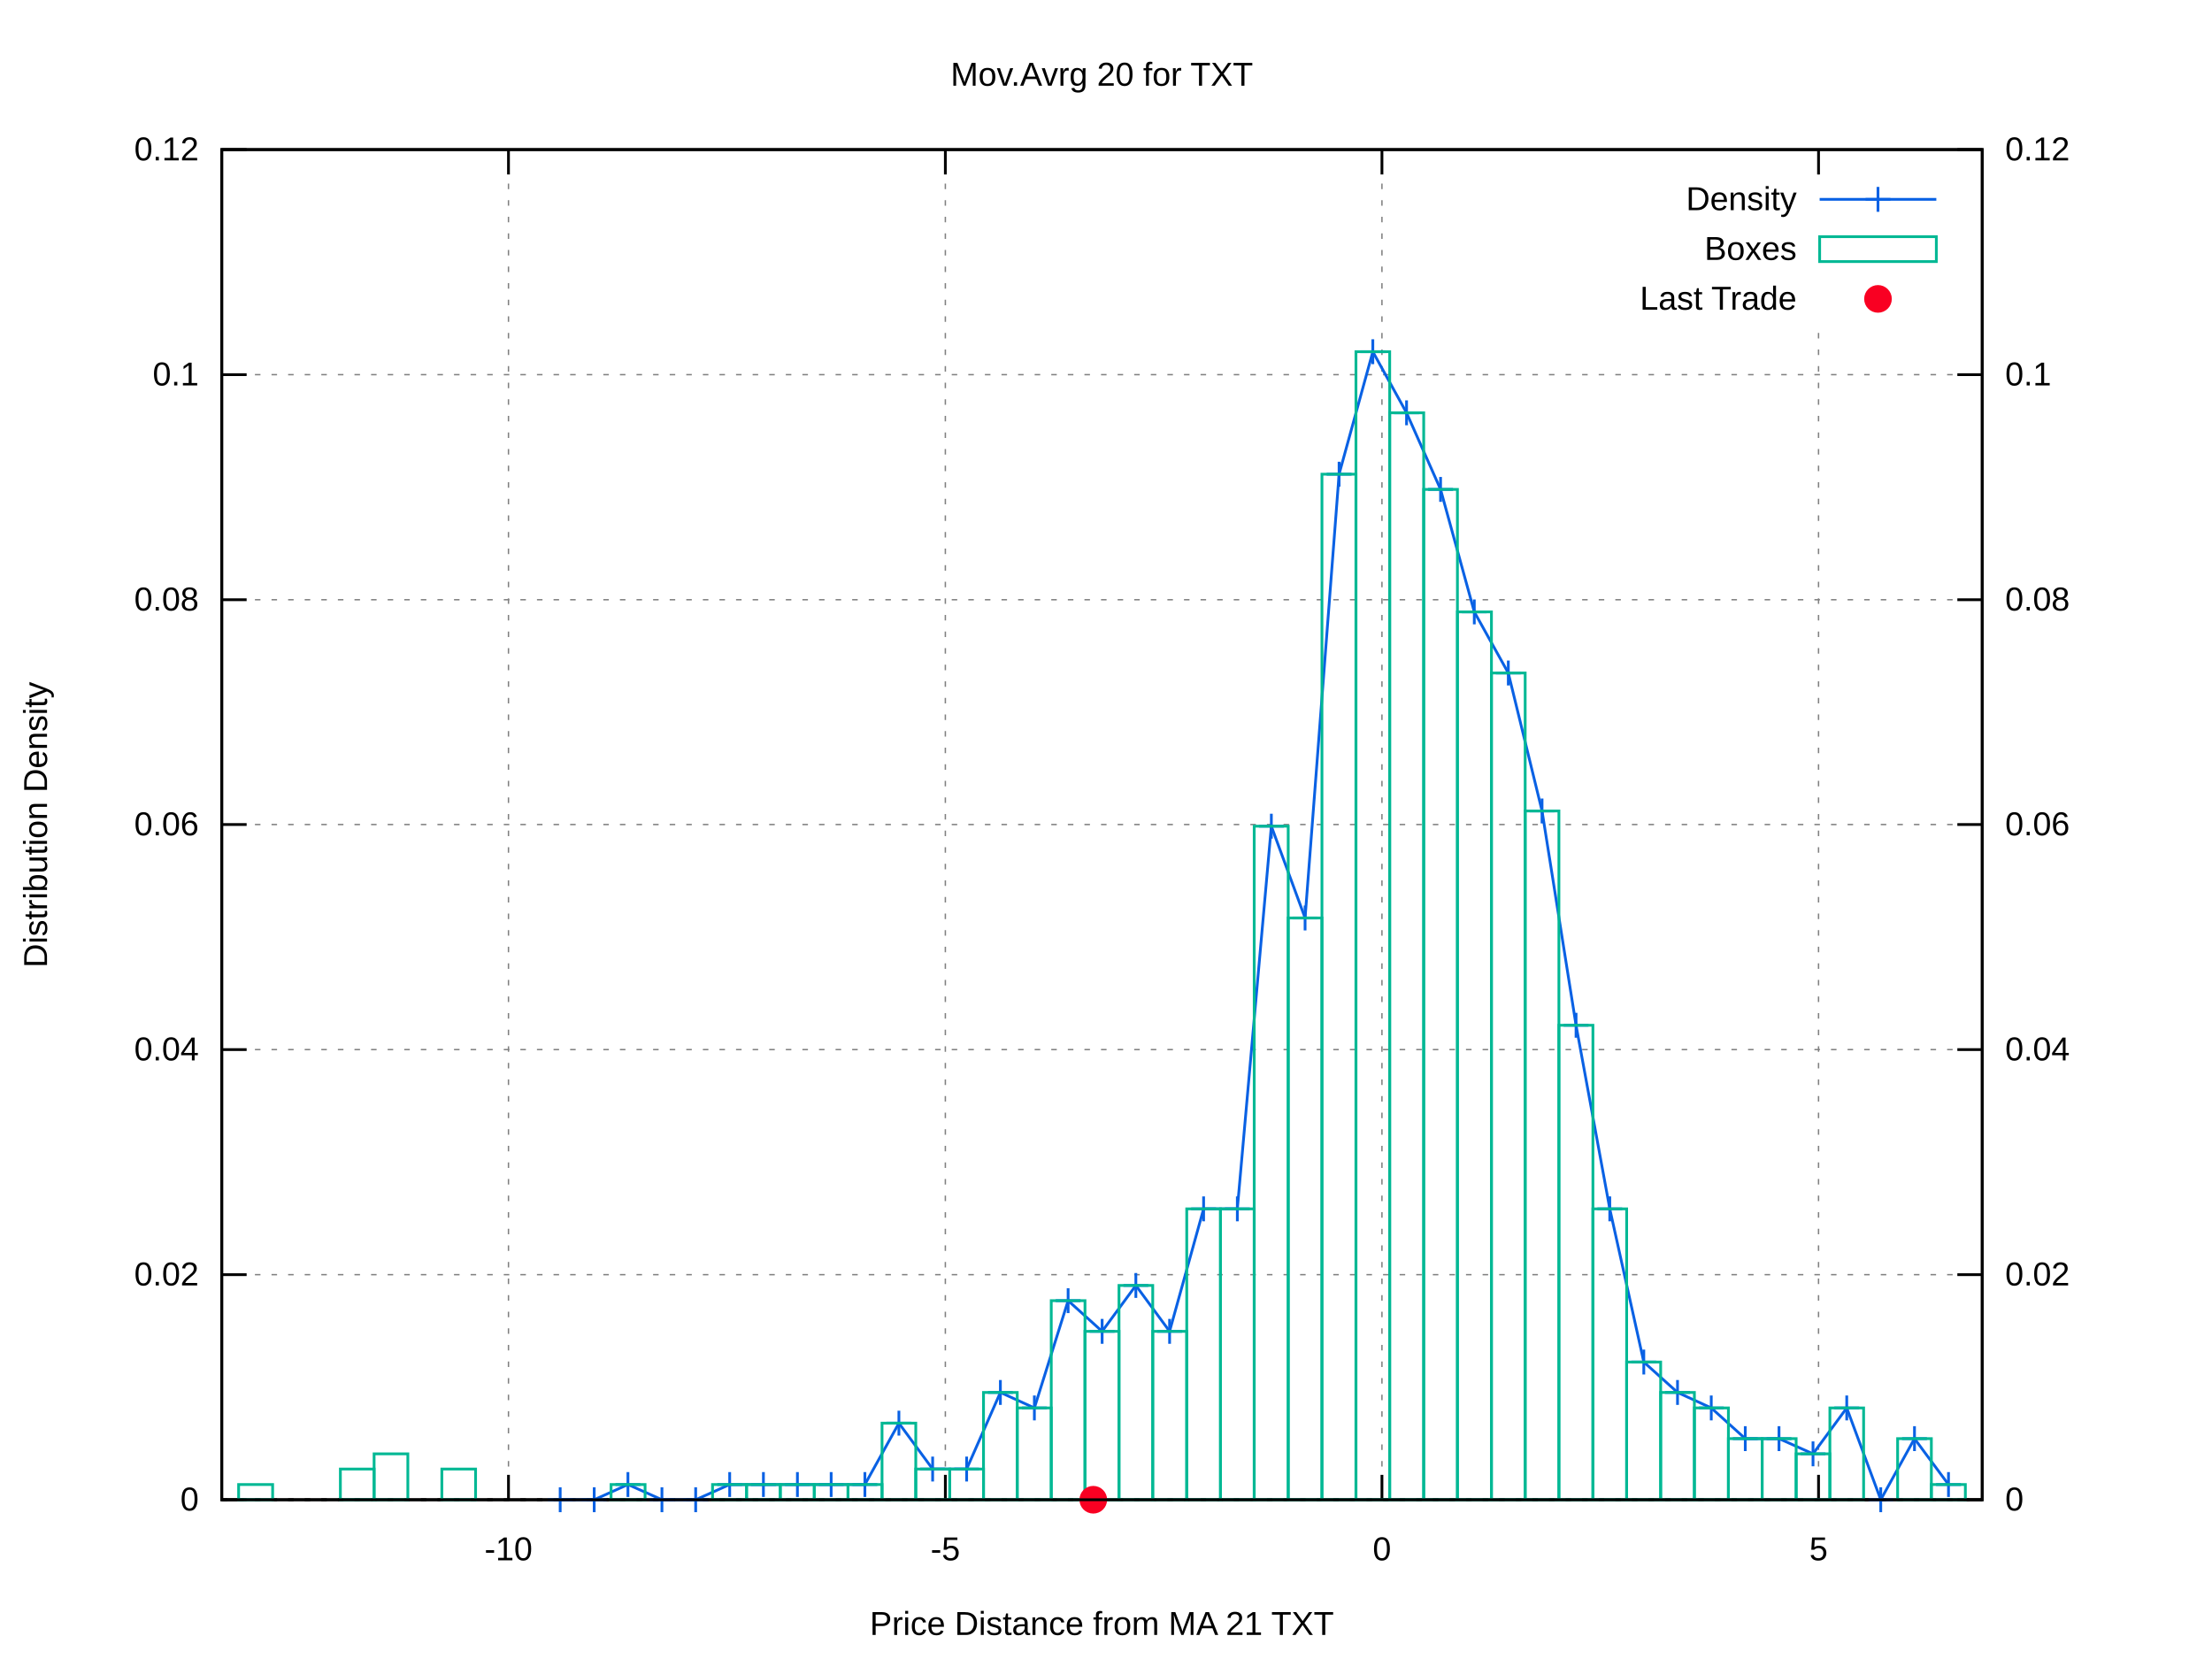
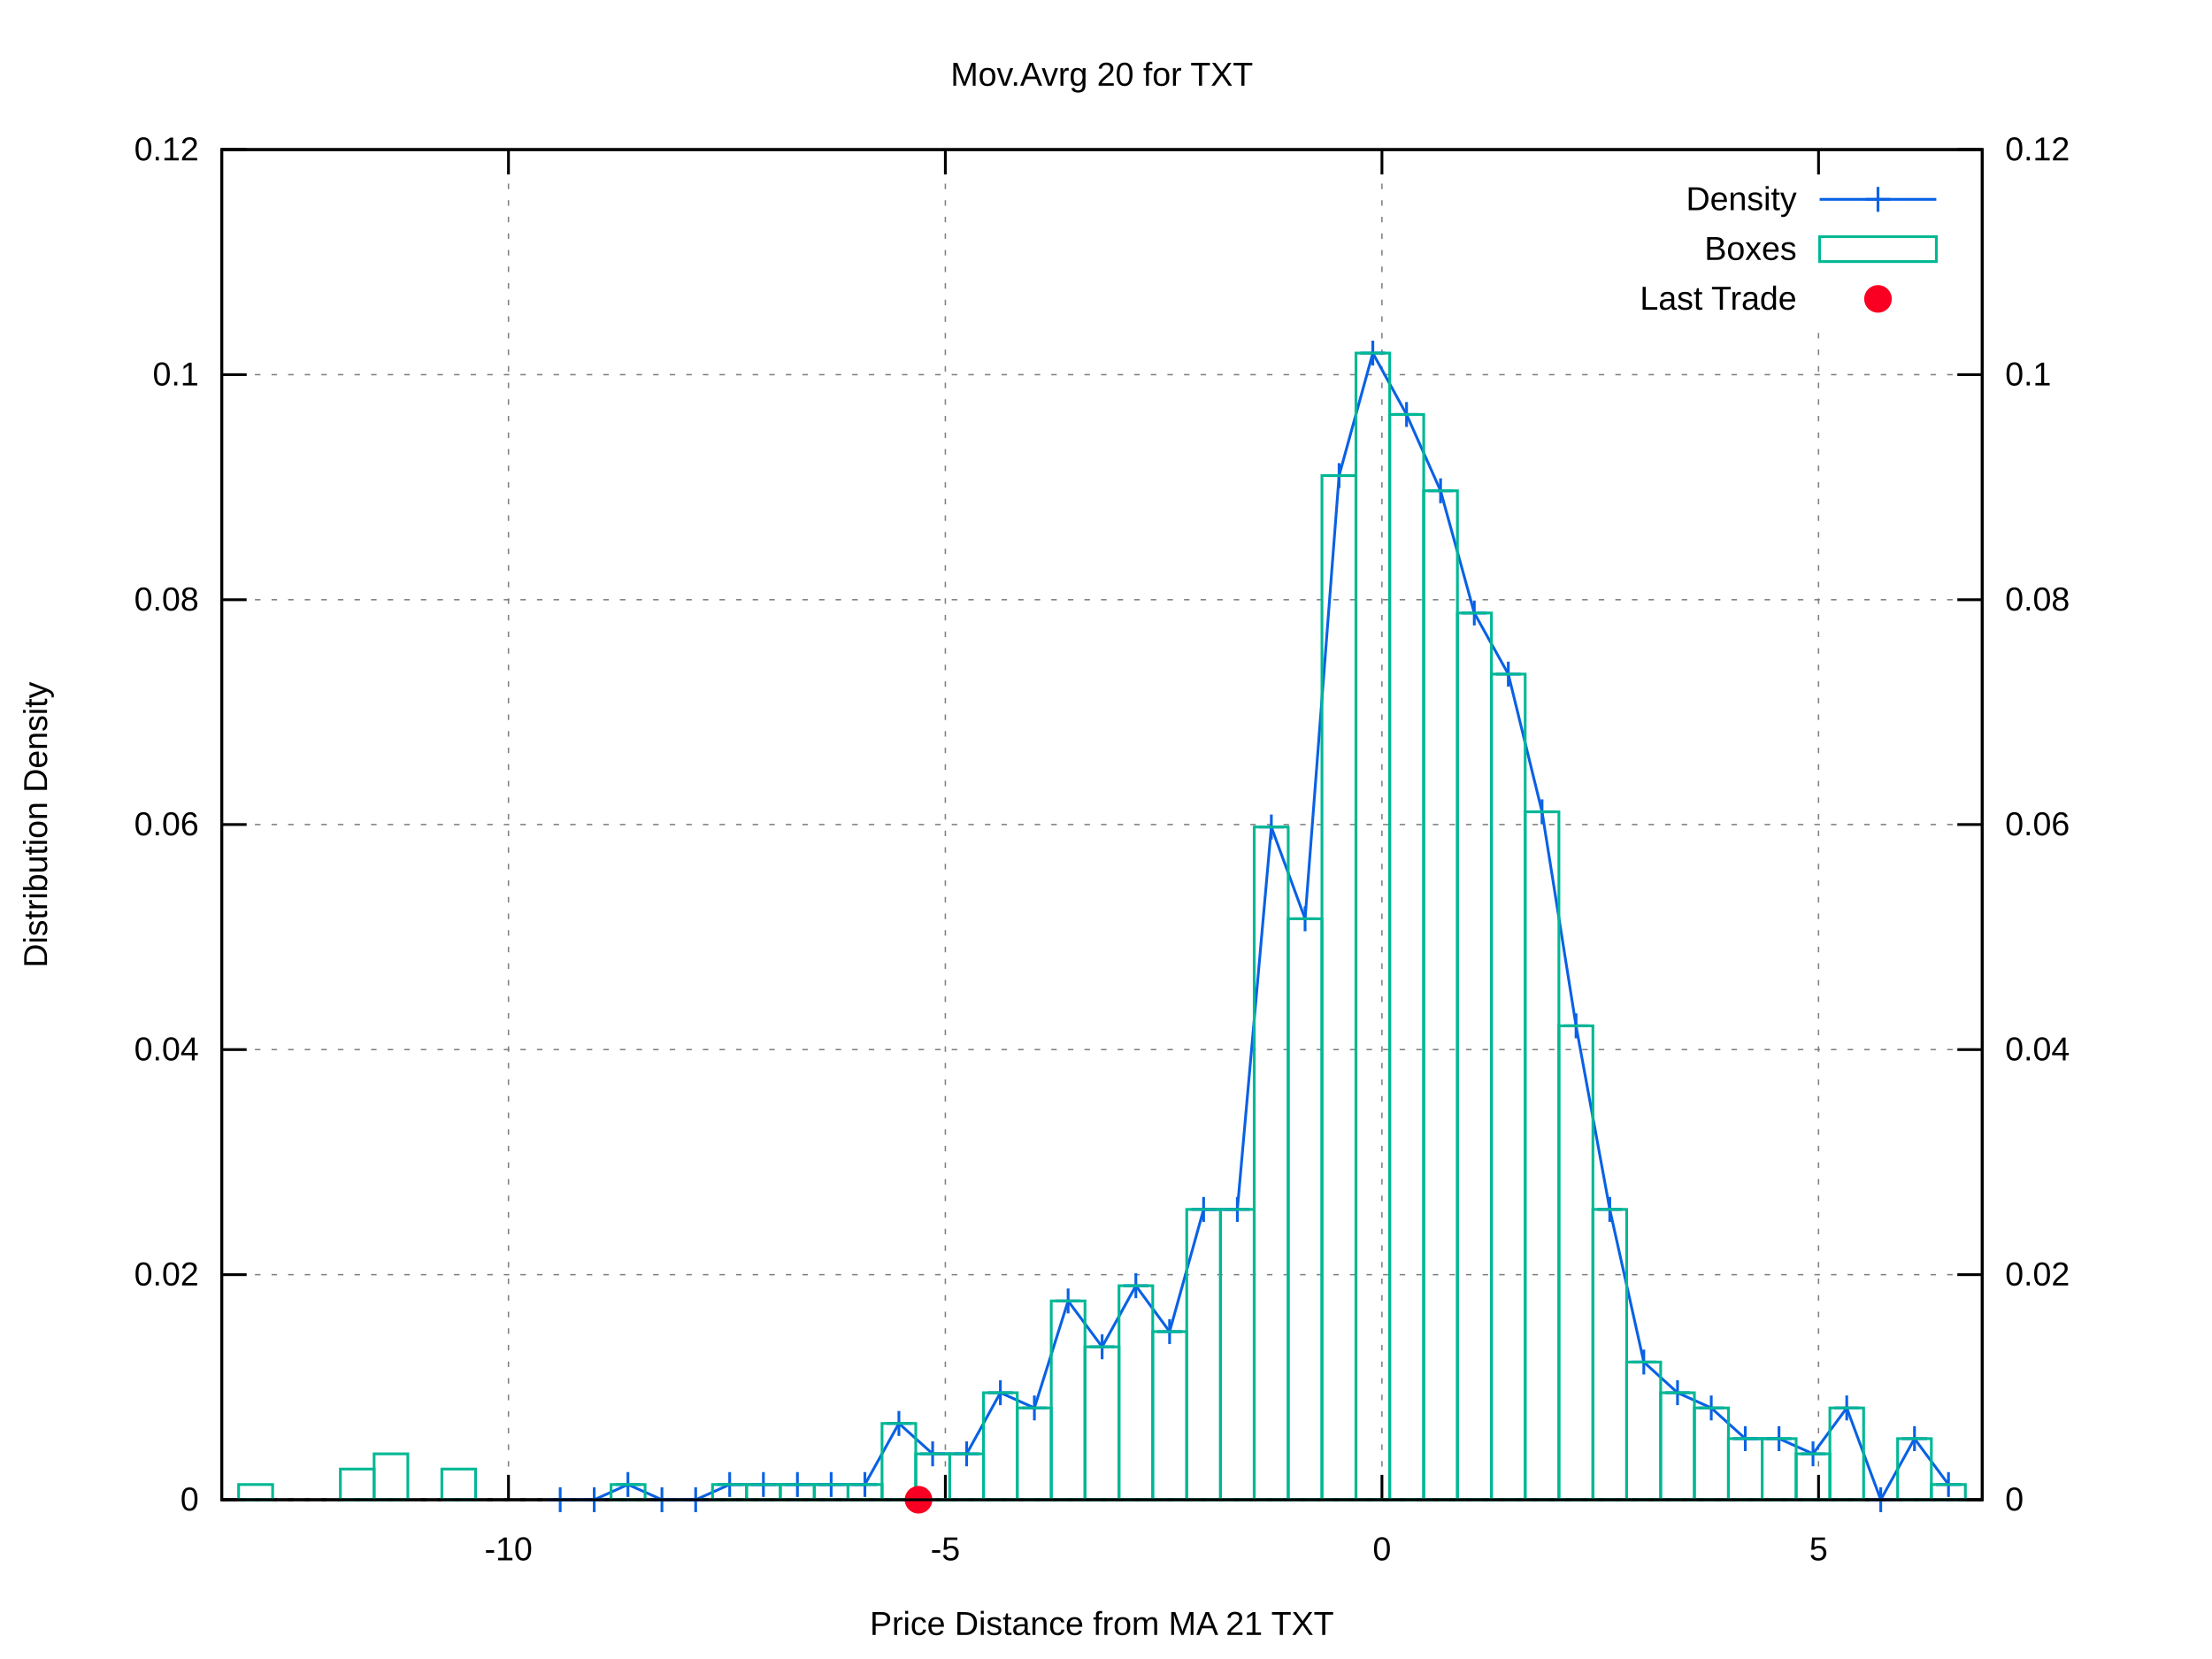
<svg xmlns="http://www.w3.org/2000/svg" xmlns:xlink="http://www.w3.org/1999/xlink" viewBox="0 0 800 600">
  <g id="gnuplot_canvas">
    <rect x="0" y="0" width="800" height="600" fill="#ffffff" />
    <defs>
      <circle id="gpDot" r="0.5" stroke-width="0.5" />
      <path id="gpPt0" stroke-width="0.222" stroke="currentColor" d="M-1,0 h2 M0,-1 v2" />
      <path id="gpPt1" stroke-width="0.222" stroke="currentColor" d="M-1,-1 L1,1 M1,-1 L-1,1" />
      <path id="gpPt2" stroke-width="0.222" stroke="currentColor" d="M-1,0 L1,0 M0,-1 L0,1 M-1,-1 L1,1 M-1,1 L1,-1" />
      <rect id="gpPt3" stroke-width="0.222" stroke="currentColor" x="-1" y="-1" width="2" height="2" />
      <rect id="gpPt4" stroke-width="0.222" stroke="currentColor" fill="currentColor" x="-1" y="-1" width="2" height="2" />
      <circle id="gpPt5" stroke-width="0.222" stroke="currentColor" cx="0" cy="0" r="1" />
      <use xlink:href="#gpPt5" id="gpPt6" fill="currentColor" stroke="none" />
      <path id="gpPt7" stroke-width="0.222" stroke="currentColor" d="M0,-1.33 L-1.33,0.67 L1.33,0.67 z" />
      <use xlink:href="#gpPt7" id="gpPt8" fill="currentColor" stroke="none" />
      <use xlink:href="#gpPt7" id="gpPt9" stroke="currentColor" transform="rotate(180)" />
      <use xlink:href="#gpPt9" id="gpPt10" fill="currentColor" stroke="none" />
      <use xlink:href="#gpPt3" id="gpPt11" stroke="currentColor" transform="rotate(45)" />
      <use xlink:href="#gpPt11" id="gpPt12" fill="currentColor" stroke="none" />
      <path id="gpPt13" stroke-width="0.222" stroke="currentColor" d="M0,1.330 L1.265,0.411 L0.782,-1.067 L-0.782,-1.076 L-1.265,0.411 z" />
      <use xlink:href="#gpPt13" id="gpPt14" fill="currentColor" stroke="none" />
      <filter id="textbox" filterUnits="objectBoundingBox" x="0" y="0" height="1" width="1">
        <feFlood flood-color="#FFFFFF" flood-opacity="1" result="bgnd" />
        <feComposite in="SourceGraphic" in2="bgnd" operator="atop" />
      </filter>
      <filter id="greybox" filterUnits="objectBoundingBox" x="0" y="0" height="1" width="1">
        <feFlood flood-color="lightgrey" flood-opacity="1" result="grey" />
        <feComposite in="SourceGraphic" in2="grey" operator="atop" />
      </filter>
    </defs>
    <g fill="none" color="#FFFFFF" stroke="black" stroke-width="1.00" stroke-linecap="butt" stroke-linejoin="miter">
</g>
    <g fill="none" color="black" stroke="currentColor" stroke-width="1.00" stroke-linecap="butt" stroke-linejoin="miter">
</g>
    <g fill="none" color="black" stroke="black" stroke-width="0.50" stroke-linecap="butt" stroke-linejoin="miter">
</g>
    <g fill="none" color="gray" stroke="currentColor" stroke-width="0.50" stroke-linecap="butt" stroke-linejoin="miter">
      <path stroke="gray" stroke-dasharray="2,4" class="gridline" d="M80.2,542.4 L716.9,542.4  " />
    </g>
    <g fill="none" color="gray" stroke="gray" stroke-width="1.00" stroke-linecap="butt" stroke-linejoin="miter">
</g>
    <g fill="none" color="black" stroke="currentColor" stroke-width="1.00" stroke-linecap="butt" stroke-linejoin="miter">
      <path stroke="black" d="M80.2,542.4 L89.2,542.4  " />
      <g transform="translate(71.9,546.3)" stroke="none" fill="black" font-family="arial" font-size="12.00" text-anchor="end">
        <text>
          <tspan font-family="arial"> 0</tspan>
        </text>
      </g>
    </g>
    <g fill="none" color="black" stroke="currentColor" stroke-width="1.00" stroke-linecap="butt" stroke-linejoin="miter">
</g>
    <g fill="none" color="black" stroke="black" stroke-width="0.50" stroke-linecap="butt" stroke-linejoin="miter">
</g>
    <g fill="none" color="gray" stroke="currentColor" stroke-width="0.50" stroke-linecap="butt" stroke-linejoin="miter">
      <path stroke="gray" stroke-dasharray="2,4" class="gridline" d="M80.2,461.0 L716.9,461.0  " />
    </g>
    <g fill="none" color="gray" stroke="gray" stroke-width="1.00" stroke-linecap="butt" stroke-linejoin="miter">
</g>
    <g fill="none" color="black" stroke="currentColor" stroke-width="1.00" stroke-linecap="butt" stroke-linejoin="miter">
      <path stroke="black" d="M80.2,461.0 L89.2,461.0  " />
      <g transform="translate(71.9,464.9)" stroke="none" fill="black" font-family="arial" font-size="12.00" text-anchor="end">
        <text>
          <tspan font-family="arial"> 0.02</tspan>
        </text>
      </g>
    </g>
    <g fill="none" color="black" stroke="currentColor" stroke-width="1.00" stroke-linecap="butt" stroke-linejoin="miter">
</g>
    <g fill="none" color="black" stroke="black" stroke-width="0.50" stroke-linecap="butt" stroke-linejoin="miter">
</g>
    <g fill="none" color="gray" stroke="currentColor" stroke-width="0.50" stroke-linecap="butt" stroke-linejoin="miter">
      <path stroke="gray" stroke-dasharray="2,4" class="gridline" d="M80.2,379.6 L716.9,379.6  " />
    </g>
    <g fill="none" color="gray" stroke="gray" stroke-width="1.00" stroke-linecap="butt" stroke-linejoin="miter">
</g>
    <g fill="none" color="black" stroke="currentColor" stroke-width="1.00" stroke-linecap="butt" stroke-linejoin="miter">
      <path stroke="black" d="M80.2,379.6 L89.2,379.6  " />
      <g transform="translate(71.9,383.5)" stroke="none" fill="black" font-family="arial" font-size="12.00" text-anchor="end">
        <text>
          <tspan font-family="arial"> 0.04</tspan>
        </text>
      </g>
    </g>
    <g fill="none" color="black" stroke="currentColor" stroke-width="1.00" stroke-linecap="butt" stroke-linejoin="miter">
</g>
    <g fill="none" color="black" stroke="black" stroke-width="0.50" stroke-linecap="butt" stroke-linejoin="miter">
</g>
    <g fill="none" color="gray" stroke="currentColor" stroke-width="0.50" stroke-linecap="butt" stroke-linejoin="miter">
      <path stroke="gray" stroke-dasharray="2,4" class="gridline" d="M80.2,298.2 L716.9,298.2  " />
    </g>
    <g fill="none" color="gray" stroke="gray" stroke-width="1.00" stroke-linecap="butt" stroke-linejoin="miter">
</g>
    <g fill="none" color="black" stroke="currentColor" stroke-width="1.00" stroke-linecap="butt" stroke-linejoin="miter">
      <path stroke="black" d="M80.2,298.2 L89.2,298.2  " />
      <g transform="translate(71.9,302.1)" stroke="none" fill="black" font-family="arial" font-size="12.00" text-anchor="end">
        <text>
          <tspan font-family="arial"> 0.06</tspan>
        </text>
      </g>
    </g>
    <g fill="none" color="black" stroke="currentColor" stroke-width="1.00" stroke-linecap="butt" stroke-linejoin="miter">
</g>
    <g fill="none" color="black" stroke="black" stroke-width="0.50" stroke-linecap="butt" stroke-linejoin="miter">
</g>
    <g fill="none" color="gray" stroke="currentColor" stroke-width="0.50" stroke-linecap="butt" stroke-linejoin="miter">
      <path stroke="gray" stroke-dasharray="2,4" class="gridline" d="M80.2,216.9 L716.9,216.9  " />
    </g>
    <g fill="none" color="gray" stroke="gray" stroke-width="1.00" stroke-linecap="butt" stroke-linejoin="miter">
</g>
    <g fill="none" color="black" stroke="currentColor" stroke-width="1.00" stroke-linecap="butt" stroke-linejoin="miter">
      <path stroke="black" d="M80.2,216.9 L89.2,216.9  " />
      <g transform="translate(71.9,220.8)" stroke="none" fill="black" font-family="arial" font-size="12.00" text-anchor="end">
        <text>
          <tspan font-family="arial"> 0.08</tspan>
        </text>
      </g>
    </g>
    <g fill="none" color="black" stroke="currentColor" stroke-width="1.00" stroke-linecap="butt" stroke-linejoin="miter">
</g>
    <g fill="none" color="black" stroke="black" stroke-width="0.50" stroke-linecap="butt" stroke-linejoin="miter">
</g>
    <g fill="none" color="gray" stroke="currentColor" stroke-width="0.50" stroke-linecap="butt" stroke-linejoin="miter">
      <path stroke="gray" stroke-dasharray="2,4" class="gridline" d="M80.2,135.5 L716.9,135.5  " />
    </g>
    <g fill="none" color="gray" stroke="gray" stroke-width="1.00" stroke-linecap="butt" stroke-linejoin="miter">
</g>
    <g fill="none" color="black" stroke="currentColor" stroke-width="1.00" stroke-linecap="butt" stroke-linejoin="miter">
      <path stroke="black" d="M80.2,135.5 L89.2,135.5  " />
      <g transform="translate(71.9,139.4)" stroke="none" fill="black" font-family="arial" font-size="12.00" text-anchor="end">
        <text>
          <tspan font-family="arial"> 0.1</tspan>
        </text>
      </g>
    </g>
    <g fill="none" color="black" stroke="currentColor" stroke-width="1.00" stroke-linecap="butt" stroke-linejoin="miter">
</g>
    <g fill="none" color="black" stroke="black" stroke-width="0.50" stroke-linecap="butt" stroke-linejoin="miter">
</g>
    <g fill="none" color="gray" stroke="currentColor" stroke-width="0.50" stroke-linecap="butt" stroke-linejoin="miter">
      <path stroke="gray" stroke-dasharray="2,4" class="gridline" d="M80.2,54.1 L716.9,54.1  " />
    </g>
    <g fill="none" color="gray" stroke="gray" stroke-width="1.00" stroke-linecap="butt" stroke-linejoin="miter">
</g>
    <g fill="none" color="black" stroke="currentColor" stroke-width="1.00" stroke-linecap="butt" stroke-linejoin="miter">
      <path stroke="black" d="M80.2,54.1 L89.2,54.1  " />
      <g transform="translate(71.9,58.0)" stroke="none" fill="black" font-family="arial" font-size="12.00" text-anchor="end">
        <text>
          <tspan font-family="arial"> 0.12</tspan>
        </text>
      </g>
    </g>
    <g fill="none" color="black" stroke="currentColor" stroke-width="1.00" stroke-linecap="butt" stroke-linejoin="miter">
</g>
    <g fill="none" color="black" stroke="black" stroke-width="0.50" stroke-linecap="butt" stroke-linejoin="miter">
</g>
    <g fill="none" color="gray" stroke="currentColor" stroke-width="0.50" stroke-linecap="butt" stroke-linejoin="miter">
      <path stroke="gray" stroke-dasharray="2,4" class="gridline" d="M183.9,542.4 L183.9,54.1  " />
    </g>
    <g fill="none" color="gray" stroke="gray" stroke-width="1.00" stroke-linecap="butt" stroke-linejoin="miter">
</g>
    <g fill="none" color="black" stroke="currentColor" stroke-width="1.00" stroke-linecap="butt" stroke-linejoin="miter">
      <path stroke="black" d="M183.9,542.4 L183.9,533.4 M183.9,54.1 L183.9,63.1  " />
      <g transform="translate(183.9,564.3)" stroke="none" fill="black" font-family="arial" font-size="12.00" text-anchor="middle">
        <text>
          <tspan font-family="arial">-10</tspan>
        </text>
      </g>
    </g>
    <g fill="none" color="black" stroke="currentColor" stroke-width="1.00" stroke-linecap="butt" stroke-linejoin="miter">
</g>
    <g fill="none" color="black" stroke="black" stroke-width="0.50" stroke-linecap="butt" stroke-linejoin="miter">
</g>
    <g fill="none" color="gray" stroke="currentColor" stroke-width="0.50" stroke-linecap="butt" stroke-linejoin="miter">
      <path stroke="gray" stroke-dasharray="2,4" class="gridline" d="M341.9,542.4 L341.9,54.1  " />
    </g>
    <g fill="none" color="gray" stroke="gray" stroke-width="1.00" stroke-linecap="butt" stroke-linejoin="miter">
</g>
    <g fill="none" color="black" stroke="currentColor" stroke-width="1.00" stroke-linecap="butt" stroke-linejoin="miter">
      <path stroke="black" d="M341.9,542.4 L341.9,533.4 M341.9,54.1 L341.9,63.1  " />
      <g transform="translate(341.9,564.3)" stroke="none" fill="black" font-family="arial" font-size="12.00" text-anchor="middle">
        <text>
          <tspan font-family="arial">-5</tspan>
        </text>
      </g>
    </g>
    <g fill="none" color="black" stroke="currentColor" stroke-width="1.00" stroke-linecap="butt" stroke-linejoin="miter">
</g>
    <g fill="none" color="black" stroke="black" stroke-width="0.50" stroke-linecap="butt" stroke-linejoin="miter">
</g>
    <g fill="none" color="gray" stroke="currentColor" stroke-width="0.50" stroke-linecap="butt" stroke-linejoin="miter">
      <path stroke="gray" stroke-dasharray="2,4" class="gridline" d="M499.8,542.4 L499.8,54.1  " />
    </g>
    <g fill="none" color="gray" stroke="gray" stroke-width="1.00" stroke-linecap="butt" stroke-linejoin="miter">
</g>
    <g fill="none" color="black" stroke="currentColor" stroke-width="1.00" stroke-linecap="butt" stroke-linejoin="miter">
      <path stroke="black" d="M499.8,542.4 L499.8,533.4 M499.8,54.1 L499.8,63.1  " />
      <g transform="translate(499.8,564.3)" stroke="none" fill="black" font-family="arial" font-size="12.00" text-anchor="middle">
        <text>
          <tspan font-family="arial"> 0</tspan>
        </text>
      </g>
    </g>
    <g fill="none" color="black" stroke="currentColor" stroke-width="1.00" stroke-linecap="butt" stroke-linejoin="miter">
</g>
    <g fill="none" color="black" stroke="black" stroke-width="0.50" stroke-linecap="butt" stroke-linejoin="miter">
</g>
    <g fill="none" color="gray" stroke="currentColor" stroke-width="0.50" stroke-linecap="butt" stroke-linejoin="miter">
      <path stroke="gray" stroke-dasharray="2,4" class="gridline" d="M657.7,542.4 L657.7,117.1 M657.7,63.1 L657.7,54.1  " />
    </g>
    <g fill="none" color="gray" stroke="gray" stroke-width="1.00" stroke-linecap="butt" stroke-linejoin="miter">
</g>
    <g fill="none" color="black" stroke="currentColor" stroke-width="1.00" stroke-linecap="butt" stroke-linejoin="miter">
      <path stroke="black" d="M657.7,542.4 L657.7,533.4 M657.7,54.1 L657.7,63.1  " />
      <g transform="translate(657.7,564.3)" stroke="none" fill="black" font-family="arial" font-size="12.00" text-anchor="middle">
        <text>
          <tspan font-family="arial"> 5</tspan>
        </text>
      </g>
    </g>
    <g fill="none" color="black" stroke="currentColor" stroke-width="1.00" stroke-linecap="butt" stroke-linejoin="miter">
      <path stroke="black" d="M716.9,542.4 L707.9,542.4  " />
      <g transform="translate(725.2,546.3)" stroke="none" fill="black" font-family="arial" font-size="12.00" text-anchor="start">
        <text>
          <tspan font-family="arial"> 0</tspan>
        </text>
      </g>
    </g>
    <g fill="none" color="black" stroke="currentColor" stroke-width="1.00" stroke-linecap="butt" stroke-linejoin="miter">
      <path stroke="black" d="M716.9,461.0 L707.9,461.0  " />
      <g transform="translate(725.2,464.9)" stroke="none" fill="black" font-family="arial" font-size="12.00" text-anchor="start">
        <text>
          <tspan font-family="arial"> 0.02</tspan>
        </text>
      </g>
    </g>
    <g fill="none" color="black" stroke="currentColor" stroke-width="1.00" stroke-linecap="butt" stroke-linejoin="miter">
      <path stroke="black" d="M716.9,379.6 L707.9,379.6  " />
      <g transform="translate(725.2,383.5)" stroke="none" fill="black" font-family="arial" font-size="12.00" text-anchor="start">
        <text>
          <tspan font-family="arial"> 0.04</tspan>
        </text>
      </g>
    </g>
    <g fill="none" color="black" stroke="currentColor" stroke-width="1.00" stroke-linecap="butt" stroke-linejoin="miter">
      <path stroke="black" d="M716.9,298.2 L707.9,298.2  " />
      <g transform="translate(725.2,302.1)" stroke="none" fill="black" font-family="arial" font-size="12.00" text-anchor="start">
        <text>
          <tspan font-family="arial"> 0.06</tspan>
        </text>
      </g>
    </g>
    <g fill="none" color="black" stroke="currentColor" stroke-width="1.00" stroke-linecap="butt" stroke-linejoin="miter">
      <path stroke="black" d="M716.9,216.9 L707.9,216.9  " />
      <g transform="translate(725.2,220.8)" stroke="none" fill="black" font-family="arial" font-size="12.00" text-anchor="start">
        <text>
          <tspan font-family="arial"> 0.08</tspan>
        </text>
      </g>
    </g>
    <g fill="none" color="black" stroke="currentColor" stroke-width="1.00" stroke-linecap="butt" stroke-linejoin="miter">
      <path stroke="black" d="M716.9,135.5 L707.9,135.5  " />
      <g transform="translate(725.2,139.4)" stroke="none" fill="black" font-family="arial" font-size="12.00" text-anchor="start">
        <text>
          <tspan font-family="arial"> 0.1</tspan>
        </text>
      </g>
    </g>
    <g fill="none" color="black" stroke="currentColor" stroke-width="1.00" stroke-linecap="butt" stroke-linejoin="miter">
      <path stroke="black" d="M716.9,54.1 L707.9,54.1  " />
      <g transform="translate(725.2,58.0)" stroke="none" fill="black" font-family="arial" font-size="12.00" text-anchor="start">
        <text>
          <tspan font-family="arial"> 0.12</tspan>
        </text>
      </g>
    </g>
    <g fill="none" color="black" stroke="currentColor" stroke-width="1.00" stroke-linecap="butt" stroke-linejoin="miter">
</g>
    <g fill="none" color="gray" stroke="currentColor" stroke-width="1.00" stroke-linecap="butt" stroke-linejoin="miter">
      <path stroke="black" stroke-dasharray="2,4" d="M80.2,542.4 L716.9,542.4  " />
    </g>
    <g fill="none" color="black" stroke="currentColor" stroke-width="1.00" stroke-linecap="butt" stroke-linejoin="miter">
      <path stroke="black" d="M80.2,54.1 L80.2,542.4 L716.9,542.4 L716.9,54.1 L80.2,54.1 Z  " />
    </g>
    <g fill="none" color="black" stroke="currentColor" stroke-width="1.00" stroke-linecap="butt" stroke-linejoin="miter">
      <g transform="translate(17.0,298.3) rotate(270)" stroke="none" fill="black" font-family="arial" font-size="12.00" text-anchor="middle">
        <text>
          <tspan font-family="arial">Distribution Density</tspan>
        </text>
      </g>
    </g>
    <g fill="none" color="black" stroke="currentColor" stroke-width="1.00" stroke-linecap="butt" stroke-linejoin="miter">
      <g transform="translate(398.5,591.3)" stroke="none" fill="black" font-family="arial" font-size="12.00" text-anchor="middle">
        <text>
          <tspan font-family="arial">Price Distance from MA 21 TXT</tspan>
        </text>
      </g>
    </g>
    <g fill="none" color="black" stroke="currentColor" stroke-width="1.00" stroke-linecap="butt" stroke-linejoin="miter">
      <g transform="translate(398.5,31.0)" stroke="none" fill="black" font-family="arial" font-size="12.00" text-anchor="middle">
        <text>
          <tspan font-family="arial">Mov.Avrg 20 for TXT </tspan>
        </text>
      </g>
    </g>
    <g id="gnuplot_plot_1">
      <g fill="none" color="black" stroke="currentColor" stroke-width="1.00" stroke-linecap="butt" stroke-linejoin="miter">
        <g transform="translate(649.8,76.0)" stroke="none" fill="black" font-family="arial" font-size="12.00" text-anchor="end">
          <text>
            <tspan font-family="arial">Density</tspan>
          </text>
        </g>
      </g>
      <g fill="none" color="black" stroke="currentColor" stroke-width="1.00" stroke-linecap="butt" stroke-linejoin="miter">
-         <path stroke="rgb(  9,  97, 228)" d="M658.1,72.1 L700.3,72.1 M202.6,542.4 L214.9,542.4 L227.1,536.9 L239.4,542.4 L251.6,542.4 L263.9,536.9   L276.1,536.9 L288.4,536.9 L300.6,536.9 L312.8,536.9 L325.1,514.7 L337.3,531.3 L349.6,531.3 L361.8,503.6   L374.1,509.2 L386.3,470.4 L398.6,481.5 L410.8,464.9 L423.0,481.5 L435.3,437.2 L447.5,437.2 L459.8,298.8   L472.0,332.0 L484.3,171.5 L496.5,127.2 L508.7,149.3 L521.0,177.0 L533.2,221.3 L545.5,243.4 L557.7,293.3   L570.0,370.8 L582.2,437.2 L594.5,492.6 L606.7,503.6 L618.9,509.2 L631.2,520.3 L643.4,520.3 L655.7,525.8   L667.9,509.2 L680.2,542.4 L692.4,520.3 L704.7,536.9  " />
+         <path stroke="rgb(  9,  97, 228)" d="M658.1,72.1 L700.3,72.1 M202.6,542.4 L214.9,542.4 L227.1,536.9 L239.4,542.4 L251.6,542.4 L263.9,536.9   L276.1,536.9 L288.4,536.9 L300.6,536.9 L312.8,536.9 L325.1,514.8 L337.3,525.8 L349.6,525.8 L361.8,503.7   L374.1,509.2 L386.3,470.5 L398.6,487.1 L410.8,465.0 L423.0,481.6 L435.3,437.4 L447.5,437.4 L459.8,299.1   L472.0,332.3 L484.3,172.0 L496.5,127.7 L508.7,149.9 L521.0,177.5 L533.2,221.7 L545.5,243.8 L557.7,293.6   L570.0,371.0 L582.2,437.4 L594.5,492.6 L606.7,503.7 L618.9,509.2 L631.2,520.3 L643.4,520.3 L655.7,525.8   L667.9,509.2 L680.2,542.4 L692.4,520.3 L704.7,536.9  " />
        <use xlink:href="#gpPt0" transform="translate(202.6,542.4) scale(4.50)" color="rgb(  9,  97, 228)" />
        <use xlink:href="#gpPt0" transform="translate(214.9,542.4) scale(4.50)" color="rgb(  9,  97, 228)" />
        <use xlink:href="#gpPt0" transform="translate(227.1,536.9) scale(4.50)" color="rgb(  9,  97, 228)" />
        <use xlink:href="#gpPt0" transform="translate(239.4,542.4) scale(4.50)" color="rgb(  9,  97, 228)" />
        <use xlink:href="#gpPt0" transform="translate(251.6,542.4) scale(4.50)" color="rgb(  9,  97, 228)" />
        <use xlink:href="#gpPt0" transform="translate(263.9,536.9) scale(4.50)" color="rgb(  9,  97, 228)" />
        <use xlink:href="#gpPt0" transform="translate(276.1,536.9) scale(4.50)" color="rgb(  9,  97, 228)" />
        <use xlink:href="#gpPt0" transform="translate(288.4,536.9) scale(4.50)" color="rgb(  9,  97, 228)" />
        <use xlink:href="#gpPt0" transform="translate(300.6,536.9) scale(4.50)" color="rgb(  9,  97, 228)" />
        <use xlink:href="#gpPt0" transform="translate(312.8,536.9) scale(4.50)" color="rgb(  9,  97, 228)" />
-         <use xlink:href="#gpPt0" transform="translate(325.1,514.7) scale(4.50)" color="rgb(  9,  97, 228)" />
-         <use xlink:href="#gpPt0" transform="translate(337.3,531.3) scale(4.50)" color="rgb(  9,  97, 228)" />
-         <use xlink:href="#gpPt0" transform="translate(349.6,531.3) scale(4.50)" color="rgb(  9,  97, 228)" />
-         <use xlink:href="#gpPt0" transform="translate(361.8,503.6) scale(4.50)" color="rgb(  9,  97, 228)" />
+         <use xlink:href="#gpPt0" transform="translate(325.1,514.8) scale(4.50)" color="rgb(  9,  97, 228)" />
+         <use xlink:href="#gpPt0" transform="translate(337.3,525.8) scale(4.50)" color="rgb(  9,  97, 228)" />
+         <use xlink:href="#gpPt0" transform="translate(349.6,525.8) scale(4.50)" color="rgb(  9,  97, 228)" />
+         <use xlink:href="#gpPt0" transform="translate(361.8,503.7) scale(4.50)" color="rgb(  9,  97, 228)" />
        <use xlink:href="#gpPt0" transform="translate(374.1,509.2) scale(4.50)" color="rgb(  9,  97, 228)" />
-         <use xlink:href="#gpPt0" transform="translate(386.3,470.4) scale(4.50)" color="rgb(  9,  97, 228)" />
-         <use xlink:href="#gpPt0" transform="translate(398.6,481.5) scale(4.50)" color="rgb(  9,  97, 228)" />
-         <use xlink:href="#gpPt0" transform="translate(410.8,464.9) scale(4.50)" color="rgb(  9,  97, 228)" />
-         <use xlink:href="#gpPt0" transform="translate(423.0,481.5) scale(4.50)" color="rgb(  9,  97, 228)" />
-         <use xlink:href="#gpPt0" transform="translate(435.3,437.2) scale(4.50)" color="rgb(  9,  97, 228)" />
-         <use xlink:href="#gpPt0" transform="translate(447.5,437.2) scale(4.50)" color="rgb(  9,  97, 228)" />
-         <use xlink:href="#gpPt0" transform="translate(459.8,298.8) scale(4.50)" color="rgb(  9,  97, 228)" />
-         <use xlink:href="#gpPt0" transform="translate(472.0,332.0) scale(4.50)" color="rgb(  9,  97, 228)" />
-         <use xlink:href="#gpPt0" transform="translate(484.3,171.5) scale(4.50)" color="rgb(  9,  97, 228)" />
-         <use xlink:href="#gpPt0" transform="translate(496.5,127.2) scale(4.50)" color="rgb(  9,  97, 228)" />
-         <use xlink:href="#gpPt0" transform="translate(508.7,149.3) scale(4.50)" color="rgb(  9,  97, 228)" />
-         <use xlink:href="#gpPt0" transform="translate(521.0,177.0) scale(4.50)" color="rgb(  9,  97, 228)" />
-         <use xlink:href="#gpPt0" transform="translate(533.2,221.3) scale(4.50)" color="rgb(  9,  97, 228)" />
-         <use xlink:href="#gpPt0" transform="translate(545.5,243.4) scale(4.50)" color="rgb(  9,  97, 228)" />
-         <use xlink:href="#gpPt0" transform="translate(557.7,293.3) scale(4.50)" color="rgb(  9,  97, 228)" />
-         <use xlink:href="#gpPt0" transform="translate(570.0,370.8) scale(4.50)" color="rgb(  9,  97, 228)" />
-         <use xlink:href="#gpPt0" transform="translate(582.2,437.2) scale(4.50)" color="rgb(  9,  97, 228)" />
+         <use xlink:href="#gpPt0" transform="translate(386.3,470.5) scale(4.50)" color="rgb(  9,  97, 228)" />
+         <use xlink:href="#gpPt0" transform="translate(398.6,487.1) scale(4.50)" color="rgb(  9,  97, 228)" />
+         <use xlink:href="#gpPt0" transform="translate(410.8,465.0) scale(4.50)" color="rgb(  9,  97, 228)" />
+         <use xlink:href="#gpPt0" transform="translate(423.0,481.6) scale(4.50)" color="rgb(  9,  97, 228)" />
+         <use xlink:href="#gpPt0" transform="translate(435.3,437.4) scale(4.50)" color="rgb(  9,  97, 228)" />
+         <use xlink:href="#gpPt0" transform="translate(447.5,437.4) scale(4.50)" color="rgb(  9,  97, 228)" />
+         <use xlink:href="#gpPt0" transform="translate(459.8,299.1) scale(4.50)" color="rgb(  9,  97, 228)" />
+         <use xlink:href="#gpPt0" transform="translate(472.0,332.3) scale(4.50)" color="rgb(  9,  97, 228)" />
+         <use xlink:href="#gpPt0" transform="translate(484.3,172.0) scale(4.50)" color="rgb(  9,  97, 228)" />
+         <use xlink:href="#gpPt0" transform="translate(496.5,127.7) scale(4.50)" color="rgb(  9,  97, 228)" />
+         <use xlink:href="#gpPt0" transform="translate(508.7,149.9) scale(4.50)" color="rgb(  9,  97, 228)" />
+         <use xlink:href="#gpPt0" transform="translate(521.0,177.5) scale(4.50)" color="rgb(  9,  97, 228)" />
+         <use xlink:href="#gpPt0" transform="translate(533.2,221.7) scale(4.50)" color="rgb(  9,  97, 228)" />
+         <use xlink:href="#gpPt0" transform="translate(545.5,243.8) scale(4.50)" color="rgb(  9,  97, 228)" />
+         <use xlink:href="#gpPt0" transform="translate(557.7,293.6) scale(4.50)" color="rgb(  9,  97, 228)" />
+         <use xlink:href="#gpPt0" transform="translate(570.0,371.0) scale(4.50)" color="rgb(  9,  97, 228)" />
+         <use xlink:href="#gpPt0" transform="translate(582.2,437.4) scale(4.50)" color="rgb(  9,  97, 228)" />
        <use xlink:href="#gpPt0" transform="translate(594.5,492.6) scale(4.50)" color="rgb(  9,  97, 228)" />
-         <use xlink:href="#gpPt0" transform="translate(606.7,503.6) scale(4.50)" color="rgb(  9,  97, 228)" />
+         <use xlink:href="#gpPt0" transform="translate(606.7,503.7) scale(4.50)" color="rgb(  9,  97, 228)" />
        <use xlink:href="#gpPt0" transform="translate(618.9,509.2) scale(4.50)" color="rgb(  9,  97, 228)" />
        <use xlink:href="#gpPt0" transform="translate(631.2,520.3) scale(4.50)" color="rgb(  9,  97, 228)" />
        <use xlink:href="#gpPt0" transform="translate(643.4,520.3) scale(4.50)" color="rgb(  9,  97, 228)" />
        <use xlink:href="#gpPt0" transform="translate(655.7,525.8) scale(4.50)" color="rgb(  9,  97, 228)" />
        <use xlink:href="#gpPt0" transform="translate(667.9,509.2) scale(4.50)" color="rgb(  9,  97, 228)" />
        <use xlink:href="#gpPt0" transform="translate(680.2,542.4) scale(4.50)" color="rgb(  9,  97, 228)" />
        <use xlink:href="#gpPt0" transform="translate(692.4,520.3) scale(4.50)" color="rgb(  9,  97, 228)" />
        <use xlink:href="#gpPt0" transform="translate(704.7,536.9) scale(4.50)" color="rgb(  9,  97, 228)" />
        <use xlink:href="#gpPt0" transform="translate(679.2,72.1) scale(4.50)" color="rgb(  9,  97, 228)" />
      </g>
    </g>
    <g id="gnuplot_plot_2">
      <g fill="none" color="black" stroke="currentColor" stroke-width="1.00" stroke-linecap="butt" stroke-linejoin="miter">
        <g transform="translate(649.8,94.0)" stroke="none" fill="black" font-family="arial" font-size="12.00" text-anchor="end">
          <text>
            <tspan font-family="arial">Boxes</tspan>
          </text>
        </g>
      </g>
      <g fill="none" color="black" stroke="currentColor" stroke-width="1.00" stroke-linecap="butt" stroke-linejoin="miter">
        <path stroke="rgb(  0, 184, 148)" d="M658.1,94.6 L700.3,94.6 L700.3,85.6 L658.1,85.6 L658.1,94.6 Z  " />
        <path stroke="rgb(  0, 184, 148)" d="M86.3,542.4 L86.3,536.9 L98.6,536.9 L98.6,542.4 L86.3,542.4 Z  " />
        <path stroke="rgb(  0, 184, 148)" d="M123.1,542.4 L123.1,531.3 L135.3,531.3 L135.3,542.4 L123.1,542.4 Z  " />
        <path stroke="rgb(  0, 184, 148)" d="M135.3,542.4 L135.3,525.8 L147.5,525.8 L147.5,542.4 L135.3,542.4 Z  " />
        <path stroke="rgb(  0, 184, 148)" d="M159.8,542.4 L159.8,531.3 L172.0,531.3 L172.0,542.4 L159.8,542.4 Z  " />
        <path stroke="rgb(  0, 184, 148)" d="M221.0,542.4 L221.0,536.9 L233.3,536.9 L233.3,542.4 L221.0,542.4 Z  " />
        <path stroke="rgb(  0, 184, 148)" d="M257.7,542.4 L257.7,536.9 L270.0,536.9 L270.0,542.4 L257.7,542.4 Z  " />
        <path stroke="rgb(  0, 184, 148)" d="M270.0,542.4 L270.0,536.9 L282.2,536.9 L282.2,542.4 L270.0,542.4 Z  " />
        <path stroke="rgb(  0, 184, 148)" d="M282.2,542.4 L282.2,536.9 L294.5,536.9 L294.5,542.4 L282.2,542.4 Z  " />
        <path stroke="rgb(  0, 184, 148)" d="M294.5,542.4 L294.5,536.9 L306.7,536.9 L306.7,542.4 L294.5,542.4 Z  " />
        <path stroke="rgb(  0, 184, 148)" d="M306.7,542.4 L306.7,536.9 L319.0,536.9 L319.0,542.4 L306.7,542.4 Z  " />
-         <path stroke="rgb(  0, 184, 148)" d="M319.0,542.4 L319.0,514.7 L331.2,514.7 L331.2,542.4 L319.0,542.4 Z  " />
-         <path stroke="rgb(  0, 184, 148)" d="M331.2,542.4 L331.2,531.3 L343.5,531.3 L343.5,542.4 L331.2,542.4 Z  " />
-         <path stroke="rgb(  0, 184, 148)" d="M343.5,542.4 L343.5,531.3 L355.7,531.3 L355.7,542.4 L343.5,542.4 Z  " />
-         <path stroke="rgb(  0, 184, 148)" d="M355.7,542.4 L355.7,503.6 L367.9,503.6 L367.9,542.4 L355.7,542.4 Z  " />
+         <path stroke="rgb(  0, 184, 148)" d="M319.0,542.4 L319.0,514.8 L331.2,514.8 L331.2,542.4 L319.0,542.4 Z  " />
+         <path stroke="rgb(  0, 184, 148)" d="M331.2,542.4 L331.2,525.8 L343.5,525.8 L343.5,542.4 L331.2,542.4 Z  " />
+         <path stroke="rgb(  0, 184, 148)" d="M343.5,542.4 L343.5,525.8 L355.7,525.8 L355.7,542.4 L343.5,542.4 Z  " />
+         <path stroke="rgb(  0, 184, 148)" d="M355.7,542.4 L355.7,503.7 L367.9,503.7 L367.9,542.4 L355.7,542.4 Z  " />
        <path stroke="rgb(  0, 184, 148)" d="M367.9,542.4 L367.9,509.2 L380.2,509.2 L380.2,542.4 L367.9,542.4 Z  " />
-         <path stroke="rgb(  0, 184, 148)" d="M380.2,542.4 L380.2,470.4 L392.4,470.4 L392.4,542.4 L380.2,542.4 Z  " />
-         <path stroke="rgb(  0, 184, 148)" d="M392.4,542.4 L392.4,481.5 L404.7,481.5 L404.7,542.4 L392.4,542.4 Z  " />
-         <path stroke="rgb(  0, 184, 148)" d="M404.7,542.4 L404.7,464.9 L416.9,464.9 L416.9,542.4 L404.7,542.4 Z  " />
-         <path stroke="rgb(  0, 184, 148)" d="M416.9,542.4 L416.9,481.5 L429.2,481.5 L429.2,542.4 L416.9,542.4 Z  " />
-         <path stroke="rgb(  0, 184, 148)" d="M429.2,542.4 L429.2,437.2 L441.4,437.2 L441.4,542.4 L429.2,542.4 Z  " />
-         <path stroke="rgb(  0, 184, 148)" d="M441.4,542.4 L441.4,437.2 L453.6,437.2 L453.6,542.4 L441.4,542.4 Z  " />
-         <path stroke="rgb(  0, 184, 148)" d="M453.6,542.4 L453.6,298.8 L465.9,298.8 L465.9,542.4 L453.6,542.4 Z  " />
-         <path stroke="rgb(  0, 184, 148)" d="M465.9,542.4 L465.9,332.0 L478.1,332.0 L478.1,542.4 L465.9,542.4 Z  " />
-         <path stroke="rgb(  0, 184, 148)" d="M478.1,542.4 L478.1,171.5 L490.4,171.5 L490.4,542.4 L478.1,542.4 Z  " />
-         <path stroke="rgb(  0, 184, 148)" d="M490.4,542.4 L490.4,127.2 L502.6,127.2 L502.6,542.4 L490.4,542.4 Z  " />
-         <path stroke="rgb(  0, 184, 148)" d="M502.6,542.4 L502.6,149.3 L514.9,149.3 L514.9,542.4 L502.6,542.4 Z  " />
-         <path stroke="rgb(  0, 184, 148)" d="M514.9,542.4 L514.9,177.0 L527.1,177.0 L527.1,542.4 L514.9,542.4 Z  " />
-         <path stroke="rgb(  0, 184, 148)" d="M527.1,542.4 L527.1,221.3 L539.4,221.3 L539.4,542.4 L527.1,542.4 Z  " />
-         <path stroke="rgb(  0, 184, 148)" d="M539.4,542.4 L539.4,243.4 L551.6,243.4 L551.6,542.4 L539.4,542.4 Z  " />
-         <path stroke="rgb(  0, 184, 148)" d="M551.6,542.4 L551.6,293.3 L563.8,293.3 L563.8,542.4 L551.6,542.4 Z  " />
-         <path stroke="rgb(  0, 184, 148)" d="M563.8,542.4 L563.8,370.8 L576.1,370.8 L576.1,542.4 L563.8,542.4 Z  " />
-         <path stroke="rgb(  0, 184, 148)" d="M576.1,542.4 L576.1,437.2 L588.3,437.2 L588.3,542.4 L576.1,542.4 Z  " />
+         <path stroke="rgb(  0, 184, 148)" d="M380.2,542.4 L380.2,470.5 L392.4,470.5 L392.4,542.4 L380.2,542.4 Z  " />
+         <path stroke="rgb(  0, 184, 148)" d="M392.4,542.4 L392.4,487.1 L404.7,487.1 L404.7,542.4 L392.4,542.4 Z  " />
+         <path stroke="rgb(  0, 184, 148)" d="M404.7,542.4 L404.7,465.0 L416.9,465.0 L416.9,542.4 L404.7,542.4 Z  " />
+         <path stroke="rgb(  0, 184, 148)" d="M416.9,542.4 L416.9,481.6 L429.2,481.6 L429.2,542.4 L416.9,542.4 Z  " />
+         <path stroke="rgb(  0, 184, 148)" d="M429.2,542.4 L429.2,437.4 L441.4,437.4 L441.4,542.4 L429.2,542.4 Z  " />
+         <path stroke="rgb(  0, 184, 148)" d="M441.4,542.4 L441.4,437.4 L453.6,437.4 L453.6,542.4 L441.4,542.4 Z  " />
+         <path stroke="rgb(  0, 184, 148)" d="M453.6,542.4 L453.6,299.1 L465.9,299.1 L465.9,542.4 L453.6,542.4 Z  " />
+         <path stroke="rgb(  0, 184, 148)" d="M465.9,542.4 L465.9,332.3 L478.1,332.3 L478.1,542.4 L465.9,542.4 Z  " />
+         <path stroke="rgb(  0, 184, 148)" d="M478.1,542.4 L478.1,172.0 L490.4,172.0 L490.4,542.4 L478.1,542.4 Z  " />
+         <path stroke="rgb(  0, 184, 148)" d="M490.4,542.4 L490.4,127.7 L502.6,127.7 L502.6,542.4 L490.4,542.4 Z  " />
+         <path stroke="rgb(  0, 184, 148)" d="M502.6,542.4 L502.6,149.9 L514.9,149.9 L514.9,542.4 L502.6,542.4 Z  " />
+         <path stroke="rgb(  0, 184, 148)" d="M514.9,542.4 L514.9,177.5 L527.1,177.5 L527.1,542.4 L514.9,542.4 Z  " />
+         <path stroke="rgb(  0, 184, 148)" d="M527.1,542.4 L527.1,221.7 L539.4,221.7 L539.4,542.4 L527.1,542.4 Z  " />
+         <path stroke="rgb(  0, 184, 148)" d="M539.4,542.4 L539.4,243.8 L551.6,243.8 L551.6,542.4 L539.4,542.4 Z  " />
+         <path stroke="rgb(  0, 184, 148)" d="M551.6,542.4 L551.6,293.6 L563.8,293.6 L563.8,542.4 L551.6,542.4 Z  " />
+         <path stroke="rgb(  0, 184, 148)" d="M563.8,542.4 L563.8,371.0 L576.1,371.0 L576.1,542.4 L563.8,542.4 Z  " />
+         <path stroke="rgb(  0, 184, 148)" d="M576.1,542.4 L576.1,437.4 L588.3,437.4 L588.3,542.4 L576.1,542.4 Z  " />
        <path stroke="rgb(  0, 184, 148)" d="M588.3,542.4 L588.3,492.6 L600.6,492.6 L600.6,542.4 L588.3,542.4 Z  " />
-         <path stroke="rgb(  0, 184, 148)" d="M600.6,542.4 L600.6,503.6 L612.8,503.6 L612.8,542.4 L600.6,542.4 Z  " />
+         <path stroke="rgb(  0, 184, 148)" d="M600.6,542.4 L600.6,503.7 L612.8,503.7 L612.8,542.4 L600.6,542.4 Z  " />
        <path stroke="rgb(  0, 184, 148)" d="M612.8,542.4 L612.8,509.2 L625.1,509.2 L625.1,542.4 L612.8,542.4 Z  " />
        <path stroke="rgb(  0, 184, 148)" d="M625.1,542.4 L625.1,520.3 L637.3,520.3 L637.3,542.4 L625.1,542.4 Z  " />
        <path stroke="rgb(  0, 184, 148)" d="M637.3,542.4 L637.3,520.3 L649.6,520.3 L649.6,542.4 L637.3,542.4 Z  " />
        <path stroke="rgb(  0, 184, 148)" d="M649.6,542.4 L649.6,525.8 L661.8,525.8 L661.8,542.4 L649.6,542.4 Z  " />
        <path stroke="rgb(  0, 184, 148)" d="M661.8,542.4 L661.8,509.2 L674.0,509.2 L674.0,542.4 L661.8,542.4 Z  " />
        <path stroke="rgb(  0, 184, 148)" d="M686.3,542.4 L686.3,520.3 L698.5,520.3 L698.5,542.4 L686.3,542.4 Z  " />
        <path stroke="rgb(  0, 184, 148)" d="M698.5,542.4 L698.5,536.9 L710.8,536.9 L710.8,542.4 L698.5,542.4 Z  " />
      </g>
    </g>
    <g id="gnuplot_plot_3">
      <g fill="none" color="black" stroke="currentColor" stroke-width="1.00" stroke-linecap="butt" stroke-linejoin="miter">
        <g transform="translate(649.8,112.0)" stroke="none" fill="black" font-family="arial" font-size="12.00" text-anchor="end">
          <text>
            <tspan font-family="arial">Last Trade</tspan>
          </text>
        </g>
      </g>
      <g fill="none" color="black" stroke="currentColor" stroke-width="1.00" stroke-linecap="butt" stroke-linejoin="miter">
-         <use xlink:href="#gpPt6" transform="translate(395.4,542.4) scale(4.50)" color="rgb(249,   0,  34)" />
+         <use xlink:href="#gpPt6" transform="translate(332.2,542.4) scale(4.50)" color="rgb(249,   0,  34)" />
        <use xlink:href="#gpPt6" transform="translate(679.2,108.1) scale(4.50)" color="rgb(249,   0,  34)" />
      </g>
    </g>
    <g fill="none" color="#FFFFFF" stroke="rgb(249,   0,  34)" stroke-width="2.00" stroke-linecap="butt" stroke-linejoin="miter">
</g>
    <g fill="none" color="black" stroke="currentColor" stroke-width="2.00" stroke-linecap="butt" stroke-linejoin="miter">
</g>
    <g fill="none" color="black" stroke="black" stroke-width="1.00" stroke-linecap="butt" stroke-linejoin="miter">
</g>
    <g fill="none" color="black" stroke="currentColor" stroke-width="1.00" stroke-linecap="butt" stroke-linejoin="miter">
      <path stroke="black" d="M80.2,54.1 L80.2,542.4 L716.9,542.4 L716.9,54.1 L80.2,54.1 Z  " />
    </g>
    <g fill="none" color="black" stroke="currentColor" stroke-width="1.00" stroke-linecap="butt" stroke-linejoin="miter">
</g>
  </g>
</svg>
